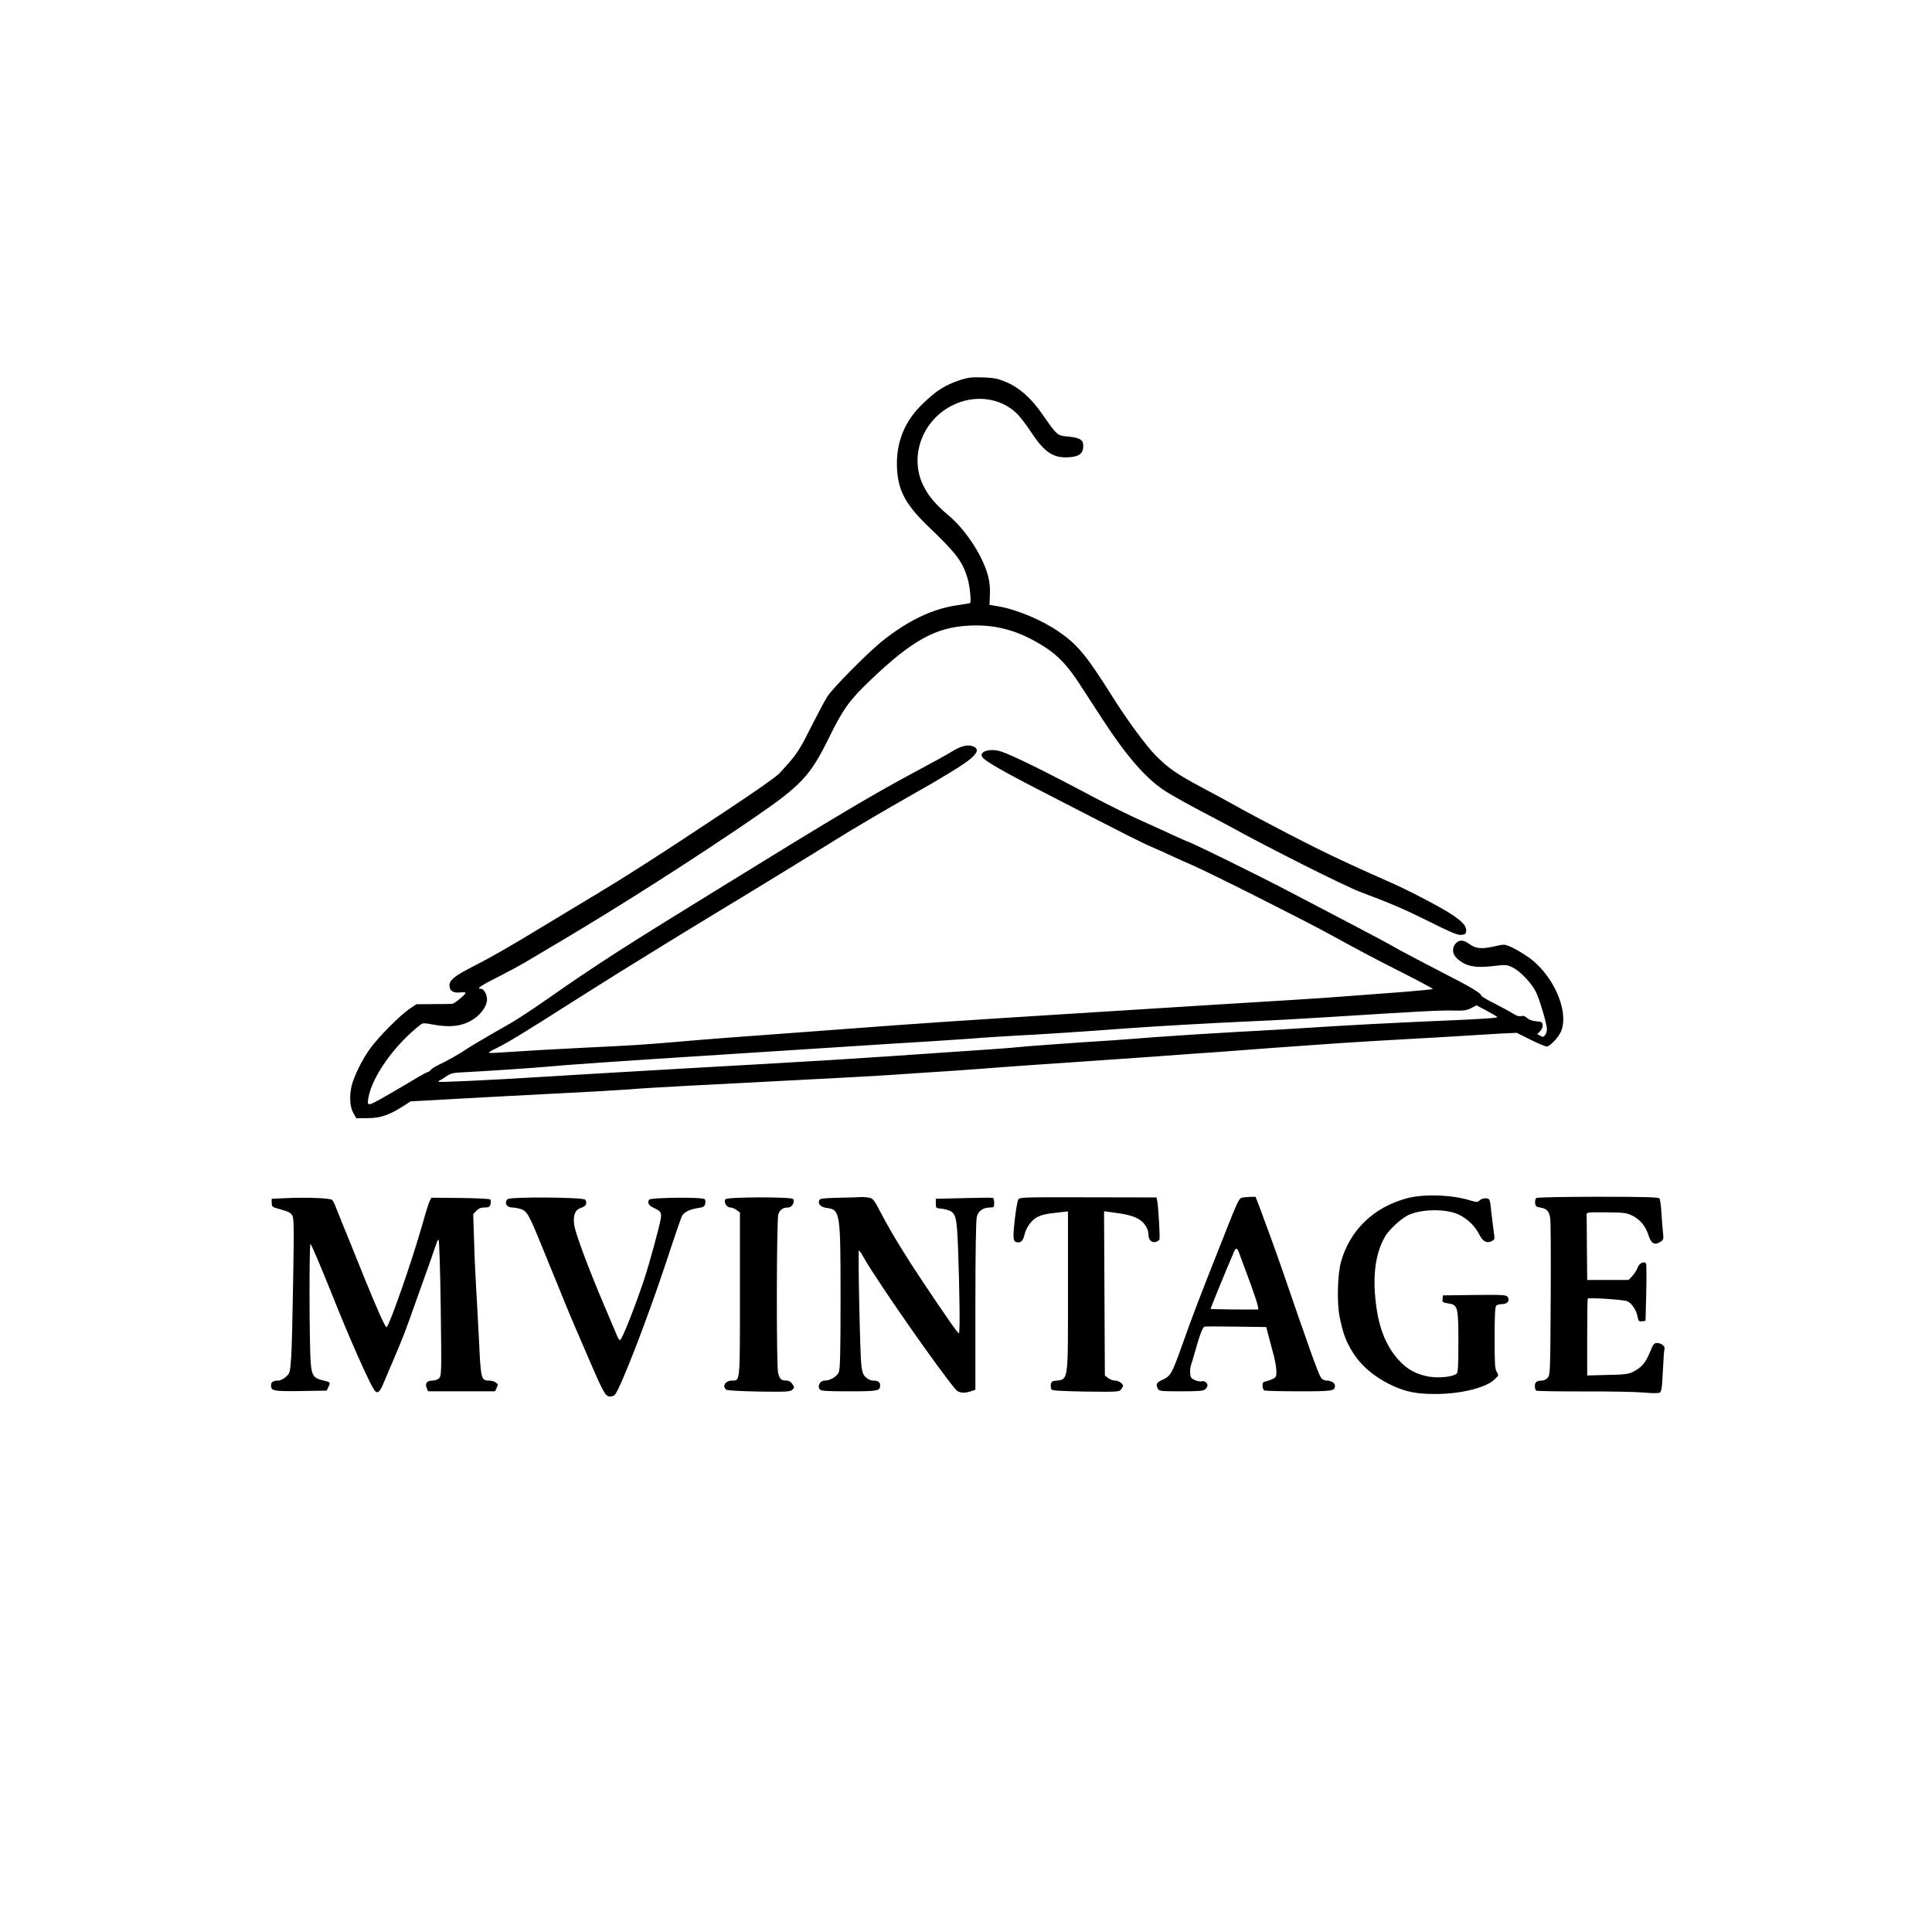
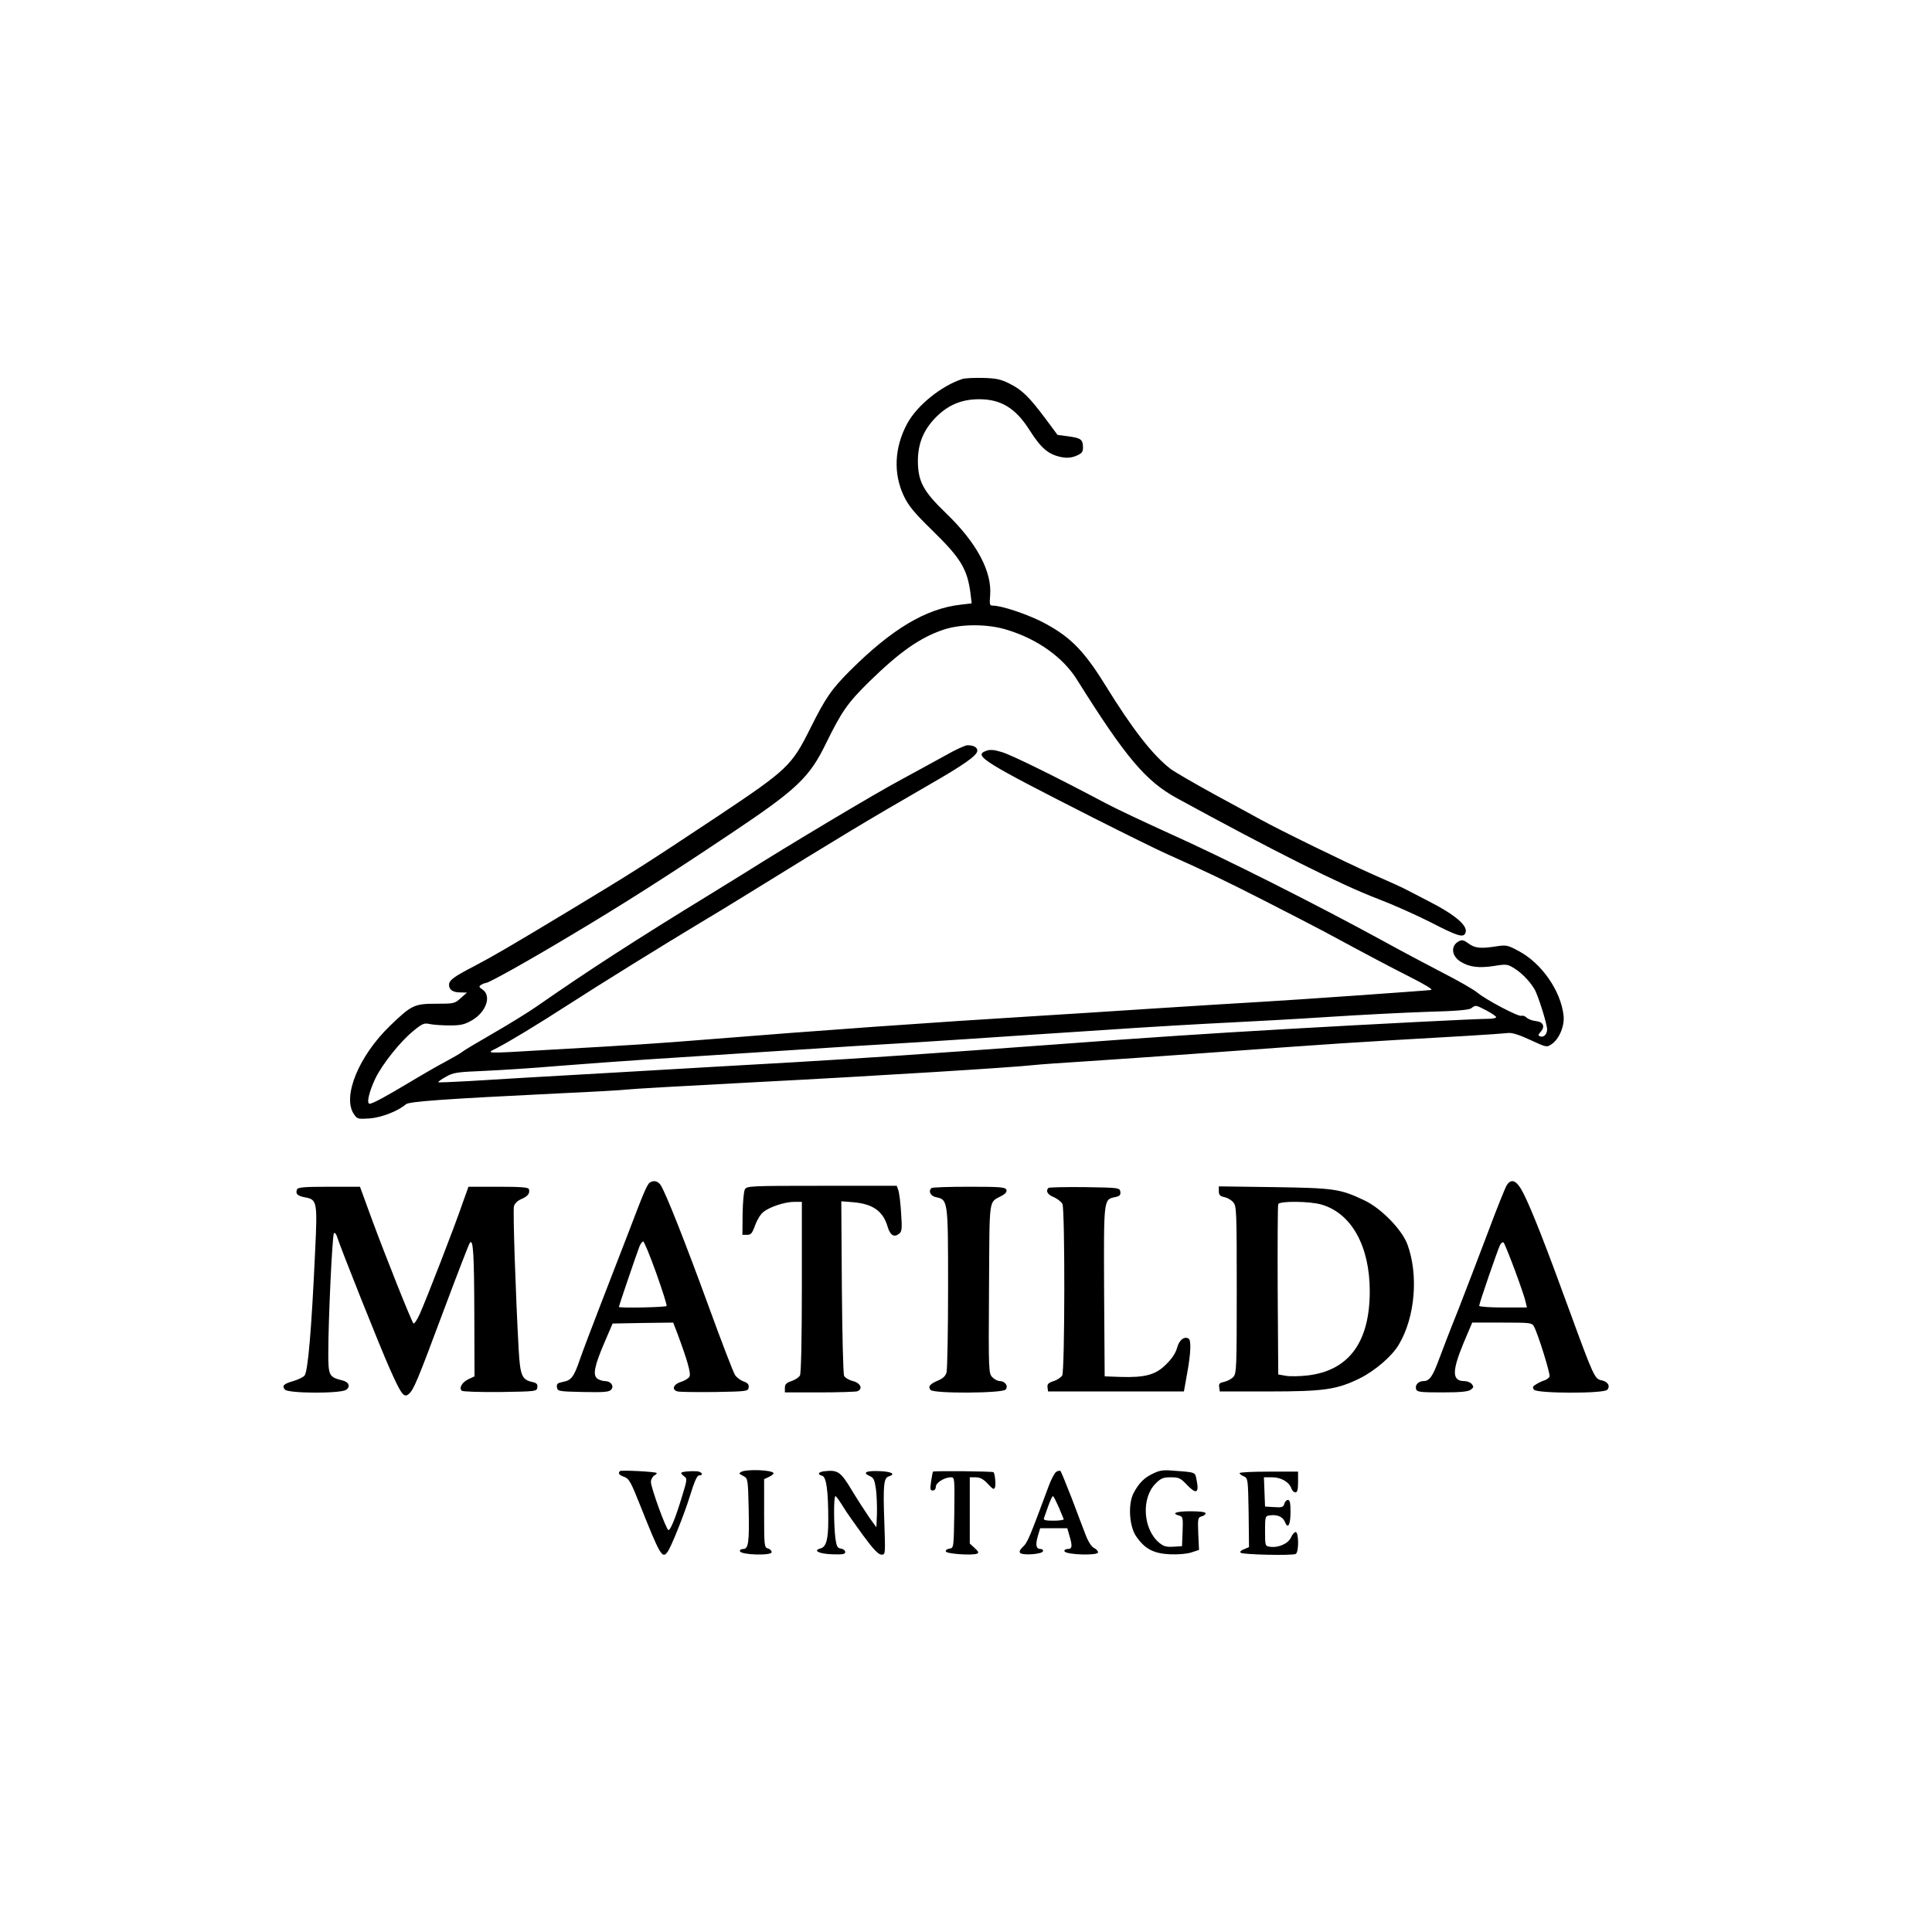
- <svg xmlns="http://www.w3.org/2000/svg" version="1.0" width="1440pt" height="1440pt" viewBox="0 0 1440 1440" preserveAspectRatio="xMidYMid meet">
-   <g transform="translate(0,1440) scale(0.1,-0.1)" fill="#000000" stroke="none">
-     <path d="M7155 11567 c-113 -38 -176 -78 -277 -176 -129 -123 -193 -272 -193 -446 1 -188 55 -297 234 -469 213 -204 258 -264 295 -396 16 -58 26 -169 16 -175 -3 -2 -42 -8 -87 -15 -191 -26 -375 -114 -572 -272 -109 -89 -361 -343 -404 -409 -20 -31 -75 -135 -123 -230 -68 -138 -101 -191 -155 -254 -38 -44 -76 -86 -84 -93 -51 -44 -170 -127 -390 -273 -530 -352 -750 -493 -1075 -687 -96 -58 -236 -142 -310 -187 -240 -146 -372 -221 -505 -289 -136 -69 -175 -101 -175 -141 0 -39 27 -58 77 -52 24 2 43 1 43 -3 0 -13 -82 -80 -99 -82 -9 -1 -73 -2 -142 -2 l-126 -1 -54 -37 c-71 -49 -226 -205 -290 -293 -57 -77 -120 -205 -138 -277 -18 -78 -14 -157 12 -203 l23 -40 84 1 c95 0 162 23 266 90 l55 35 342 19 c188 11 527 28 752 40 226 11 464 25 530 30 66 6 246 17 400 25 744 39 880 46 1149 60 160 8 387 21 505 30 119 8 290 19 381 25 91 6 248 18 350 26 102 8 354 25 560 39 206 14 465 32 575 40 110 8 238 17 285 21 47 3 168 11 270 19 189 15 451 34 825 60 116 8 341 21 500 30 160 9 360 20 445 26 85 5 205 12 265 16 l110 5 102 -51 c56 -28 110 -51 121 -51 24 0 87 66 107 112 64 155 -64 437 -257 563 -40 27 -94 58 -120 69 -46 19 -48 19 -126 1 -91 -20 -133 -16 -182 20 -42 31 -73 32 -100 3 -29 -32 -26 -79 8 -110 64 -60 134 -75 275 -58 93 11 99 10 143 -12 56 -27 140 -117 172 -181 27 -55 82 -240 82 -278 0 -14 -6 -33 -13 -43 -12 -16 -17 -17 -36 -6 l-23 12 22 23 c13 14 20 33 18 47 -3 20 -10 23 -48 26 -28 2 -53 11 -67 24 -15 14 -29 19 -45 15 -15 -4 -34 1 -53 14 -17 11 -78 45 -137 75 -60 30 -108 58 -108 64 0 17 -84 67 -300 177 -118 61 -255 133 -305 160 -49 28 -110 62 -135 75 -42 23 -276 146 -670 352 -255 134 -768 386 -785 386 -2 0 -43 19 -92 41 -48 23 -157 72 -241 110 -84 37 -242 115 -350 172 -364 194 -613 317 -701 346 -77 25 -163 2 -141 -39 16 -31 155 -110 530 -302 567 -292 662 -340 735 -371 44 -19 114 -50 155 -70 41 -19 109 -49 150 -67 123 -53 817 -402 1020 -513 235 -129 347 -188 547 -289 123 -62 223 -116 223 -119 0 -3 -102 -13 -227 -23 -126 -9 -311 -23 -413 -31 -102 -8 -300 -22 -440 -30 -348 -21 -754 -46 -1685 -105 -803 -50 -1104 -71 -1555 -105 -107 -8 -319 -24 -470 -35 -389 -28 -649 -48 -840 -65 -274 -23 -301 -25 -715 -45 -220 -11 -464 -25 -543 -31 -79 -6 -145 -9 -148 -6 -3 3 20 18 53 33 76 36 216 121 553 336 152 96 318 201 370 233 52 32 178 110 280 173 102 63 291 179 420 257 244 147 742 452 915 560 123 77 349 210 555 327 85 48 162 92 170 97 8 5 60 36 115 69 198 118 248 176 172 201 -38 13 -88 -1 -153 -41 -42 -26 -100 -58 -314 -173 -278 -149 -579 -328 -1360 -810 -787 -484 -964 -598 -1359 -874 -93 -65 -205 -138 -248 -163 -43 -25 -127 -73 -188 -108 -60 -35 -130 -77 -155 -94 -48 -33 -139 -84 -205 -115 -22 -10 -46 -26 -54 -35 -7 -9 -17 -16 -22 -16 -5 0 -53 -26 -106 -58 -229 -136 -311 -182 -327 -182 -15 0 -17 6 -11 43 26 162 198 403 395 554 11 8 32 8 85 -3 132 -25 225 -13 306 41 56 36 99 100 99 144 0 40 -23 81 -46 81 -36 0 -4 22 129 89 78 40 167 88 197 106 30 18 161 96 290 172 444 264 981 607 1425 911 348 239 414 309 554 594 106 215 151 278 309 429 311 297 488 395 738 406 203 10 374 -39 565 -162 96 -62 168 -138 256 -274 43 -66 123 -188 177 -272 170 -261 314 -427 450 -518 39 -26 150 -89 246 -140 96 -50 204 -108 240 -127 283 -157 862 -448 974 -490 243 -92 323 -126 513 -220 165 -83 218 -105 245 -102 27 2 34 8 36 29 4 35 -26 69 -106 122 -87 58 -346 193 -492 255 -63 28 -149 66 -190 85 -41 19 -106 49 -143 66 -187 86 -591 295 -807 416 -41 23 -149 82 -240 130 -182 97 -244 141 -338 236 -74 76 -210 261 -317 431 -195 310 -260 389 -395 484 -126 89 -315 169 -455 194 l-70 12 3 73 c3 44 -2 96 -12 136 -37 149 -164 345 -292 454 -97 81 -151 144 -190 221 -108 214 -16 482 207 599 166 87 363 64 488 -57 24 -24 72 -86 106 -138 98 -151 167 -197 285 -188 74 5 104 29 104 83 0 47 -23 62 -112 71 -83 7 -82 7 -196 171 -80 115 -169 194 -264 234 -66 28 -91 33 -177 36 -84 3 -111 -1 -170 -20z m4005 -4748 c0 -7 -125 -15 -460 -29 -262 -11 -703 -34 -940 -50 -80 -6 -311 -19 -515 -30 -203 -11 -482 -29 -620 -39 -137 -11 -293 -22 -345 -26 -205 -12 -657 -45 -695 -50 -37 -5 -206 -17 -625 -45 -85 -6 -249 -17 -365 -25 -220 -15 -539 -35 -985 -60 -146 -8 -384 -22 -530 -30 -146 -9 -377 -22 -515 -30 -137 -8 -362 -21 -500 -30 -415 -26 -790 -43 -795 -38 -3 3 0 8 7 10 7 2 29 16 50 31 31 21 52 27 113 29 144 7 556 34 655 44 124 12 526 40 1295 89 173 11 558 36 855 55 297 19 619 40 715 45 96 6 229 15 295 20 66 6 201 14 300 20 201 10 538 32 840 55 217 16 620 39 975 55 124 5 369 19 545 30 660 42 832 51 920 48 75 -2 97 1 130 18 l40 21 77 -41 c43 -23 78 -44 78 -47z" />
-     <path d="M10491 5470 c-251 -66 -429 -237 -496 -475 -26 -92 -31 -303 -11 -406 24 -119 43 -174 88 -251 65 -113 173 -205 314 -269 98 -44 174 -59 314 -59 187 0 373 46 438 107 33 32 34 33 18 58 -14 21 -16 59 -16 253 0 164 3 231 12 240 7 7 27 12 45 12 39 0 59 27 40 54 -11 15 -38 16 -247 14 l-235 -3 -3 -26 c-3 -25 1 -27 43 -34 71 -10 75 -27 75 -293 0 -175 -3 -222 -14 -231 -27 -23 -131 -34 -203 -22 -95 16 -166 55 -228 124 -102 113 -156 258 -175 470 -17 188 8 339 75 453 28 48 113 127 165 154 97 50 289 53 385 6 66 -33 119 -84 151 -148 26 -52 57 -68 94 -48 20 11 22 17 15 59 -4 25 -12 93 -19 151 -11 105 -11 105 -39 108 -17 2 -37 -4 -48 -14 -17 -16 -22 -16 -71 -1 -136 42 -343 49 -467 17z" />
-     <path d="M2135 5470 l-110 -5 0 -30 c0 -23 6 -31 25 -37 96 -27 114 -34 127 -55 14 -20 15 -81 8 -486 -4 -254 -10 -514 -15 -577 -8 -111 -9 -115 -39 -142 -17 -15 -42 -28 -55 -28 -39 0 -56 -11 -56 -35 0 -42 16 -46 221 -43 l194 3 13 28 c17 34 15 36 -40 48 -70 16 -85 38 -92 132 -11 136 -12 882 -2 885 5 2 75 -163 157 -367 129 -325 273 -650 317 -719 22 -34 40 -23 66 38 13 30 50 118 83 195 65 152 86 206 163 425 28 80 73 206 100 280 26 74 51 145 55 158 3 12 10 22 14 22 5 0 12 -228 16 -506 6 -473 6 -506 -11 -525 -10 -11 -30 -19 -49 -19 -42 0 -59 -19 -45 -54 l10 -26 250 0 250 0 12 26 c11 22 10 28 -7 40 -10 8 -34 14 -52 14 -56 0 -60 17 -72 285 -7 132 -16 305 -21 385 -5 80 -13 241 -16 358 l-7 212 23 25 c17 18 34 25 62 25 32 0 39 4 44 26 4 14 3 29 -2 34 -5 5 -106 10 -224 11 l-215 2 -12 -24 c-7 -13 -31 -89 -53 -169 -79 -278 -242 -746 -268 -772 -8 -8 -64 117 -168 372 -23 58 -74 184 -113 280 -40 96 -81 200 -93 230 -11 30 -25 60 -32 66 -13 14 -186 21 -341 14z" />
-     <path d="M3783 5462 c-27 -27 -7 -62 35 -62 14 0 42 -5 62 -11 47 -14 63 -42 155 -269 168 -414 252 -616 275 -665 5 -11 38 -87 73 -170 108 -252 128 -290 158 -293 15 -2 33 3 41 11 38 38 237 550 375 965 62 189 119 354 125 367 13 29 61 53 122 61 38 6 47 11 52 31 4 14 2 29 -4 35 -17 17 -403 13 -414 -4 -15 -24 -3 -43 37 -62 51 -24 57 -33 50 -79 -8 -54 -87 -343 -125 -457 -72 -213 -163 -443 -178 -448 -5 -1 -15 12 -22 30 -8 18 -54 128 -103 243 -109 257 -203 508 -216 578 -12 70 3 118 44 132 43 14 55 34 37 63 -12 19 -560 23 -579 4z" />
-     <path d="M5408 5462 c-17 -20 7 -62 36 -62 13 0 34 -9 47 -19 l24 -19 0 -610 c0 -667 2 -642 -59 -642 -49 0 -76 -42 -43 -68 7 -6 106 -11 244 -14 208 -3 234 -1 249 14 16 16 16 18 0 42 -11 17 -26 26 -44 26 -40 0 -53 13 -63 61 -13 68 -11 1140 2 1178 12 35 35 51 74 51 29 0 54 45 35 64 -16 16 -489 15 -502 -2z" />
-     <path d="M6258 5473 c-121 -3 -147 -6 -152 -19 -11 -28 11 -51 54 -57 103 -13 105 -29 105 -672 0 -413 -3 -527 -13 -552 -15 -34 -63 -63 -106 -63 -33 0 -56 -41 -36 -65 10 -13 46 -15 219 -15 218 0 231 3 231 46 0 23 -17 34 -55 34 -13 0 -36 10 -50 23 -21 18 -28 35 -35 92 -10 80 -26 855 -18 855 4 0 21 -26 38 -57 95 -168 561 -837 684 -980 22 -26 63 -30 115 -12 l31 11 0 626 c0 404 4 640 11 664 11 43 48 68 99 68 28 0 30 3 30 34 0 19 -4 36 -10 38 -5 2 -103 1 -217 -2 l-208 -5 0 -35 c0 -33 2 -35 35 -38 19 -1 48 -8 63 -14 52 -20 59 -52 68 -288 12 -339 15 -625 6 -628 -7 -2 -93 121 -278 398 -125 187 -228 357 -296 486 -61 117 -65 122 -101 128 -20 3 -44 5 -52 4 -8 -1 -81 -4 -162 -5z" />
-     <path d="M7589 5458 c-6 -11 -18 -81 -26 -154 -16 -142 -13 -164 27 -164 22 0 37 17 45 55 12 50 44 99 81 124 35 24 73 34 182 45 l62 7 0 -591 c0 -698 6 -660 -100 -672 -18 -2 -26 -10 -28 -28 -1 -14 1 -30 5 -37 6 -8 83 -12 256 -15 237 -3 249 -2 263 16 8 11 14 23 14 27 0 17 -33 39 -60 39 -15 0 -38 9 -51 19 l-24 19 -3 612 -3 612 53 -7 c105 -13 164 -27 204 -51 43 -24 74 -73 74 -116 0 -38 23 -62 52 -55 14 4 28 12 30 19 5 15 -8 238 -16 283 l-6 30 -510 1 c-500 1 -511 1 -521 -18z" />
-     <path d="M9257 5473 c-23 -6 -31 -22 -140 -299 -176 -444 -228 -579 -302 -789 -79 -222 -90 -241 -146 -267 -50 -22 -57 -34 -39 -69 10 -18 23 -19 175 -19 135 0 166 3 179 16 9 8 16 21 16 28 0 19 -25 37 -42 31 -17 -7 -70 11 -80 28 -10 16 -10 71 1 99 5 13 16 50 25 83 38 136 60 194 74 197 8 2 115 2 237 0 l223 -3 16 -62 c9 -34 25 -95 36 -136 12 -41 22 -97 23 -124 2 -45 -1 -52 -23 -63 -14 -7 -37 -16 -52 -19 -23 -4 -28 -11 -28 -34 0 -17 6 -31 16 -35 9 -3 125 -6 258 -6 250 0 266 2 266 42 0 21 -29 38 -64 38 -14 0 -31 9 -40 21 -20 29 -89 222 -287 799 -42 122 -122 343 -171 473 l-30 77 -41 -1 c-23 -1 -50 -3 -60 -6z m-19 -418 c6 -16 22 -61 37 -100 75 -198 113 -315 102 -315 -46 -2 -352 1 -354 4 -2 2 109 274 172 420 17 41 26 39 43 -9z" />
-     <path d="M11452 5471 c-8 -5 -12 -21 -10 -37 3 -25 8 -30 42 -35 46 -8 63 -27 71 -83 3 -22 5 -294 3 -602 -3 -536 -4 -563 -22 -583 -11 -12 -29 -21 -42 -21 -39 0 -54 -11 -54 -40 0 -16 5 -32 10 -35 6 -4 164 -6 353 -6 188 1 389 -3 447 -8 60 -6 111 -6 120 -1 14 8 18 35 24 160 4 83 9 157 12 164 8 20 -24 46 -54 46 -24 0 -30 -8 -54 -68 -32 -77 -61 -113 -121 -144 -37 -20 -60 -23 -194 -26 l-153 -4 0 284 c0 157 2 287 4 289 9 9 273 -8 296 -20 33 -16 67 -67 75 -114 7 -34 10 -38 34 -35 l26 3 5 209 c3 114 2 212 -1 218 -13 21 -52 3 -63 -30 -6 -17 -24 -46 -39 -62 l-29 -30 -154 0 -154 0 -2 230 c-1 127 -2 240 -2 253 -1 22 0 22 145 21 130 -1 152 -4 192 -23 61 -30 102 -78 123 -146 20 -64 47 -79 90 -51 22 15 24 22 20 59 -3 23 -8 89 -12 147 -3 58 -10 111 -16 118 -8 9 -112 12 -457 12 -245 0 -452 -4 -459 -9z" />
+ <svg xmlns="http://www.w3.org/2000/svg" version="1.0" width="1024pt" height="1024pt" viewBox="0 0 1024 1024" preserveAspectRatio="xMidYMid meet">
+   <g transform="translate(0,1024) scale(0.1,-0.1)" fill="#000000" stroke="none">
+     <path d="M5100 8231 c-111 -36 -241 -141 -292 -237 -68 -126 -74 -265 -17 -384 25 -52 56 -89 149 -180 153 -149 187 -206 204 -336 l6 -52 -59 -7 c-184 -21 -364 -129 -584 -348 -101 -101 -131 -145 -212 -307 -99 -199 -120 -219 -495 -469 -387 -257 -447 -295 -775 -493 -328 -198 -408 -244 -510 -298 -110 -57 -135 -75 -135 -100 0 -26 21 -40 59 -40 l36 -1 -33 -29 c-31 -29 -36 -30 -131 -30 -115 0 -130 -7 -245 -118 -165 -160 -252 -374 -191 -466 18 -27 21 -28 84 -24 64 5 151 39 192 75 18 15 201 28 814 58 176 8 336 17 355 20 19 3 334 21 700 40 621 32 1357 78 1460 90 25 3 151 12 280 20 129 8 420 29 645 45 701 51 700 51 1375 90 102 6 199 13 215 15 20 2 58 -10 116 -37 84 -39 87 -40 112 -23 41 27 71 98 64 154 -15 131 -117 276 -237 340 -57 31 -67 33 -114 26 -87 -14 -119 -11 -152 14 -26 19 -35 21 -52 12 -45 -24 -39 -79 11 -109 46 -28 95 -34 175 -22 67 11 72 10 109 -13 41 -26 79 -66 105 -108 19 -30 68 -186 68 -215 0 -26 -18 -44 -37 -37 -12 5 -11 8 2 23 26 29 15 54 -24 58 -19 2 -41 10 -49 18 -8 8 -21 13 -28 10 -16 -6 -185 83 -234 123 -19 16 -102 64 -185 106 -82 43 -217 114 -300 160 -365 200 -858 448 -1150 579 -132 60 -283 131 -335 159 -266 141 -501 257 -551 271 -42 13 -63 14 -83 6 -68 -25 -17 -57 574 -357 162 -82 331 -165 375 -185 221 -99 309 -141 525 -251 129 -66 269 -138 310 -160 271 -146 349 -187 465 -246 79 -40 122 -66 110 -68 -40 -5 -724 -53 -900 -63 -99 -6 -353 -21 -565 -35 -212 -14 -493 -32 -625 -40 -542 -33 -1161 -77 -1755 -125 -249 -20 -381 -29 -845 -55 -337 -20 -321 -20 -260 11 66 34 218 126 385 234 153 99 505 317 685 425 66 39 179 108 250 152 513 317 638 392 960 578 192 110 265 161 265 186 0 18 -19 29 -53 29 -11 0 -64 -24 -116 -54 -53 -29 -160 -88 -238 -130 -142 -76 -595 -347 -823 -491 -19 -12 -96 -59 -170 -105 -415 -254 -662 -414 -935 -604 -49 -34 -155 -99 -235 -145 -80 -46 -152 -89 -160 -96 -8 -7 -46 -29 -85 -50 -38 -20 -122 -68 -185 -106 -135 -81 -205 -119 -221 -119 -18 0 -2 66 31 135 38 77 131 194 201 251 49 40 57 43 89 36 19 -4 67 -7 105 -7 58 0 78 5 118 28 74 44 103 128 55 162 -20 13 -21 17 -8 25 8 5 20 10 25 10 16 0 232 121 460 258 267 159 510 314 840 535 350 234 415 296 503 477 83 169 114 214 230 328 163 159 268 232 391 274 94 32 238 32 341 -1 160 -49 295 -146 368 -263 258 -412 364 -537 527 -627 516 -282 873 -461 1068 -535 81 -31 209 -88 283 -126 134 -69 167 -80 179 -59 23 37 -46 98 -200 176 -44 23 -93 48 -110 57 -16 9 -97 46 -180 82 -134 59 -502 239 -595 291 -19 11 -125 68 -235 128 -110 60 -218 123 -240 139 -96 74 -202 210 -350 450 -115 185 -189 258 -342 335 -80 39 -206 81 -249 81 -19 0 -20 4 -16 55 10 126 -71 278 -233 434 -123 118 -150 170 -150 281 1 92 31 163 96 229 65 65 136 95 229 95 115 0 193 -47 267 -164 63 -99 102 -131 175 -144 24 -4 49 -2 72 8 29 12 36 20 36 43 0 43 -10 51 -75 60 l-60 8 -63 85 c-86 115 -124 153 -190 186 -47 24 -72 29 -142 31 -47 1 -96 -1 -110 -6z m2779 -3347 c28 -15 51 -31 51 -35 0 -5 -19 -9 -43 -9 -66 0 -610 -28 -1082 -55 -402 -23 -720 -44 -1215 -81 -708 -52 -989 -71 -1380 -94 -190 -11 -619 -35 -955 -55 -335 -19 -682 -39 -769 -45 -88 -5 -161 -8 -163 -6 -2 2 15 15 39 28 39 23 58 26 203 32 88 4 264 15 390 26 127 10 343 26 480 35 138 9 347 22 465 30 118 8 397 26 620 40 223 13 511 31 640 40 129 9 435 29 680 45 245 17 546 34 670 40 124 6 362 19 530 30 168 11 403 23 523 27 155 4 222 10 235 19 23 18 23 18 81 -12z" />
+     <path d="M3444 3972 c-14 -9 -35 -59 -112 -262 -33 -85 -99 -256 -147 -380 -48 -124 -98 -256 -111 -294 -32 -94 -46 -112 -89 -120 -30 -6 -36 -11 -33 -29 3 -21 8 -22 139 -25 112 -2 138 0 149 13 16 20 -3 45 -34 45 -12 0 -30 6 -40 13 -25 19 -16 66 38 192 l43 100 161 3 160 2 22 -57 c53 -142 74 -215 64 -230 -5 -9 -25 -21 -44 -27 -42 -13 -52 -43 -18 -51 13 -3 102 -4 198 -3 170 3 175 4 178 24 2 16 -4 24 -27 32 -16 6 -37 21 -45 34 -9 13 -72 177 -140 364 -123 337 -226 598 -254 642 -14 22 -37 28 -58 14z m34 -479 c33 -93 58 -171 55 -175 -4 -7 -253 -12 -253 -5 0 5 97 290 109 320 6 15 15 27 20 27 5 0 36 -75 69 -167z" />
+     <path d="M7986 3958 c-8 -13 -53 -124 -99 -248 -47 -124 -118 -310 -159 -415 -42 -104 -88 -224 -103 -265 -32 -86 -49 -110 -80 -110 -28 0 -47 -22 -39 -44 5 -14 25 -16 138 -16 97 0 137 4 151 14 16 12 17 16 6 30 -7 9 -25 16 -40 16 -65 0 -66 51 -5 199 l47 111 158 0 c154 0 159 -1 170 -22 22 -41 87 -251 82 -264 -3 -7 -15 -16 -26 -20 -12 -3 -32 -13 -45 -21 -19 -11 -21 -17 -11 -29 17 -20 371 -21 388 0 17 20 3 43 -30 50 -37 7 -42 18 -173 376 -119 327 -193 517 -239 610 -36 73 -65 88 -91 48z m43 -450 c28 -76 54 -151 57 -168 l7 -30 -127 0 c-69 0 -126 4 -126 9 0 13 99 300 111 323 6 11 14 16 19 12 4 -5 31 -71 59 -146z" />
+     <path d="M3948 3936 c-6 -11 -11 -69 -12 -130 l-1 -111 25 0 c20 0 27 8 42 50 10 28 29 60 44 71 34 28 115 54 165 54 l39 0 0 -451 c0 -279 -4 -457 -10 -469 -5 -10 -26 -24 -45 -30 -27 -9 -35 -17 -35 -36 l0 -24 184 0 c101 0 191 3 200 6 31 12 18 43 -23 54 -21 5 -43 18 -47 28 -5 9 -10 221 -12 471 l-3 454 63 -5 c104 -9 158 -47 182 -128 14 -48 35 -61 63 -38 13 11 15 28 9 109 -3 54 -10 108 -15 121 l-8 23 -398 0 c-380 0 -397 -1 -407 -19z" />
+     <path d="M1574 3935 c-9 -22 3 -34 42 -41 65 -12 67 -22 54 -291 -19 -414 -38 -634 -56 -654 -8 -9 -35 -22 -60 -29 -51 -15 -61 -25 -44 -45 17 -21 297 -22 325 -1 24 17 14 42 -22 50 -69 17 -73 26 -73 144 0 174 21 626 30 636 4 4 11 -3 15 -15 20 -64 232 -595 281 -704 61 -137 75 -155 100 -134 26 21 46 69 184 439 73 195 136 359 141 364 17 19 22 -58 23 -378 l1 -331 -32 -15 c-34 -16 -51 -46 -36 -61 5 -5 94 -8 204 -7 190 3 194 3 197 25 2 16 -3 23 -26 28 -56 12 -65 34 -73 173 -16 290 -31 734 -25 758 4 16 19 30 40 39 35 15 46 31 39 53 -4 9 -45 12 -163 12 l-157 0 -33 -92 c-39 -115 -189 -502 -225 -582 -14 -32 -30 -55 -34 -50 -11 13 -150 361 -222 557 l-61 167 -164 0 c-135 0 -166 -3 -170 -15z" />
+     <path d="M4937 3943 c-18 -17 -5 -42 23 -48 65 -14 65 -14 65 -480 0 -231 -4 -433 -8 -448 -5 -20 -19 -33 -45 -44 -43 -18 -55 -32 -40 -50 17 -20 381 -18 398 2 16 19 -3 45 -31 45 -11 0 -28 9 -39 20 -20 20 -21 30 -18 471 3 497 -3 452 67 491 21 11 29 22 25 32 -5 14 -34 16 -198 16 -106 0 -196 -3 -199 -7z" />
+     <path d="M5557 3944 c-16 -16 -5 -36 28 -49 19 -8 39 -24 46 -36 14 -27 13 -883 -1 -909 -6 -10 -26 -24 -45 -30 -29 -9 -35 -17 -33 -33 l3 -22 360 0 360 0 17 95 c20 109 22 176 8 185 -23 14 -50 -7 -61 -48 -7 -27 -27 -58 -58 -88 -55 -56 -112 -71 -242 -67 l-84 3 -3 449 c-2 495 -3 488 58 501 25 5 30 11 28 28 -3 22 -7 22 -189 25 -102 1 -188 -1 -192 -4z" />
+     <path d="M6460 3927 c0 -20 6 -27 29 -32 16 -3 37 -15 47 -27 18 -19 19 -46 19 -463 0 -413 -1 -444 -18 -463 -10 -11 -32 -22 -48 -26 -25 -5 -30 -10 -27 -28 l3 -23 260 0 c295 0 362 10 485 71 81 41 170 118 205 179 86 145 104 370 44 531 -30 79 -141 192 -230 233 -127 60 -158 64 -476 69 l-293 4 0 -25z m546 -72 c158 -47 254 -221 254 -459 0 -270 -111 -420 -328 -446 -42 -5 -95 -6 -117 -2 l-40 7 -3 445 c-1 245 0 451 3 458 6 17 169 16 231 -3z" />
+     <path d="M3286 2443 c-12 -12 -5 -21 23 -31 25 -9 35 -27 85 -153 104 -261 116 -282 143 -246 19 24 91 203 122 305 21 69 36 102 46 102 27 0 15 20 -12 22 -35 2 -77 -2 -82 -8 -3 -2 4 -10 14 -18 18 -13 18 -16 -10 -107 -33 -110 -61 -179 -72 -179 -11 0 -93 225 -93 255 0 13 8 28 17 34 10 5 16 12 13 14 -8 7 -187 16 -194 10z" />
+     <path d="M3927 2438 c-6 -4 -9 -8 -7 -10 3 -2 14 -8 25 -14 18 -10 20 -23 23 -165 4 -185 -1 -219 -29 -219 -12 0 -19 -5 -17 -12 7 -20 168 -24 168 -5 0 8 -9 17 -20 20 -19 5 -20 14 -20 186 l0 181 25 12 c14 6 25 15 25 19 0 18 -146 24 -173 7z" />
+     <path d="M4368 2442 c-32 -4 -37 -17 -10 -24 22 -6 32 -81 32 -235 0 -103 -11 -142 -41 -150 -42 -11 -10 -28 59 -31 58 -2 72 0 72 12 0 8 -10 16 -22 18 -19 2 -24 11 -30 53 -9 70 -10 225 0 225 4 0 21 -24 39 -53 17 -29 66 -98 107 -154 55 -75 82 -103 98 -103 21 0 21 1 15 175 -7 194 -3 232 24 240 35 11 19 23 -35 27 -84 5 -111 -6 -63 -27 18 -8 23 -21 30 -70 4 -33 6 -91 5 -130 l-3 -70 -37 51 c-20 29 -62 94 -93 145 -60 100 -74 109 -147 101z" />
+     <path d="M4945 2440 c-2 -3 -6 -26 -10 -52 -6 -40 -5 -48 9 -48 9 0 16 8 16 20 0 21 46 50 80 50 20 0 20 -4 18 -187 -3 -188 -3 -188 -26 -191 -13 -2 -21 -9 -19 -15 4 -13 138 -22 165 -12 11 4 9 11 -12 30 l-26 24 0 176 0 175 31 0 c23 0 41 -9 65 -35 28 -30 33 -32 38 -17 5 15 -1 72 -8 79 -5 5 -318 8 -321 3z" />
+     <path d="M5597 2438 c-9 -7 -27 -42 -40 -78 -98 -264 -111 -297 -135 -318 -16 -15 -21 -27 -15 -33 14 -14 115 -7 121 9 2 6 -3 12 -12 12 -24 0 -29 19 -16 66 l13 44 72 0 72 0 11 -39 c17 -56 15 -71 -9 -71 -12 0 -19 -5 -17 -12 7 -19 178 -24 178 -6 0 7 -10 18 -21 23 -13 6 -31 33 -45 70 -13 33 -46 121 -74 195 -29 74 -55 138 -59 143 -4 4 -15 1 -24 -5z m14 -185 c13 -32 26 -61 27 -65 2 -4 -22 -8 -53 -8 -42 0 -56 3 -52 13 2 6 13 36 23 65 10 28 21 52 25 52 3 0 16 -26 30 -57z" />
+     <path d="M6114 2431 c-49 -22 -78 -52 -106 -105 -30 -58 -23 -176 14 -229 45 -66 92 -91 178 -95 45 -2 91 2 115 10 l40 13 -4 86 c-3 81 -2 86 18 92 12 3 21 10 21 16 0 7 -29 11 -80 11 -76 0 -105 -11 -60 -23 19 -5 21 -12 18 -84 l-3 -78 -46 -3 c-38 -2 -52 2 -76 22 -85 72 -95 236 -18 313 28 28 40 33 81 33 42 0 51 -4 86 -41 48 -50 64 -43 51 22 -9 48 -1 45 -123 54 -51 5 -74 2 -106 -14z" />
+     <path d="M6570 2432 c0 -4 10 -12 23 -17 21 -10 22 -14 25 -193 l2 -182 -26 -11 c-16 -6 -24 -13 -18 -19 11 -10 276 -16 292 -6 17 10 16 116 -1 116 -6 0 -18 -13 -25 -30 -15 -32 -67 -55 -112 -48 -24 3 -25 6 -25 83 0 76 1 80 24 83 39 6 71 -7 81 -34 16 -41 30 -17 30 52 0 48 -3 64 -14 64 -7 0 -16 -9 -19 -21 -5 -17 -12 -20 -54 -17 l-48 3 -3 78 -3 77 44 0 c48 0 91 -26 102 -60 4 -11 13 -20 21 -20 10 0 14 14 14 55 l0 55 -155 0 c-85 0 -155 -3 -155 -8z" />
  </g>
</svg>
